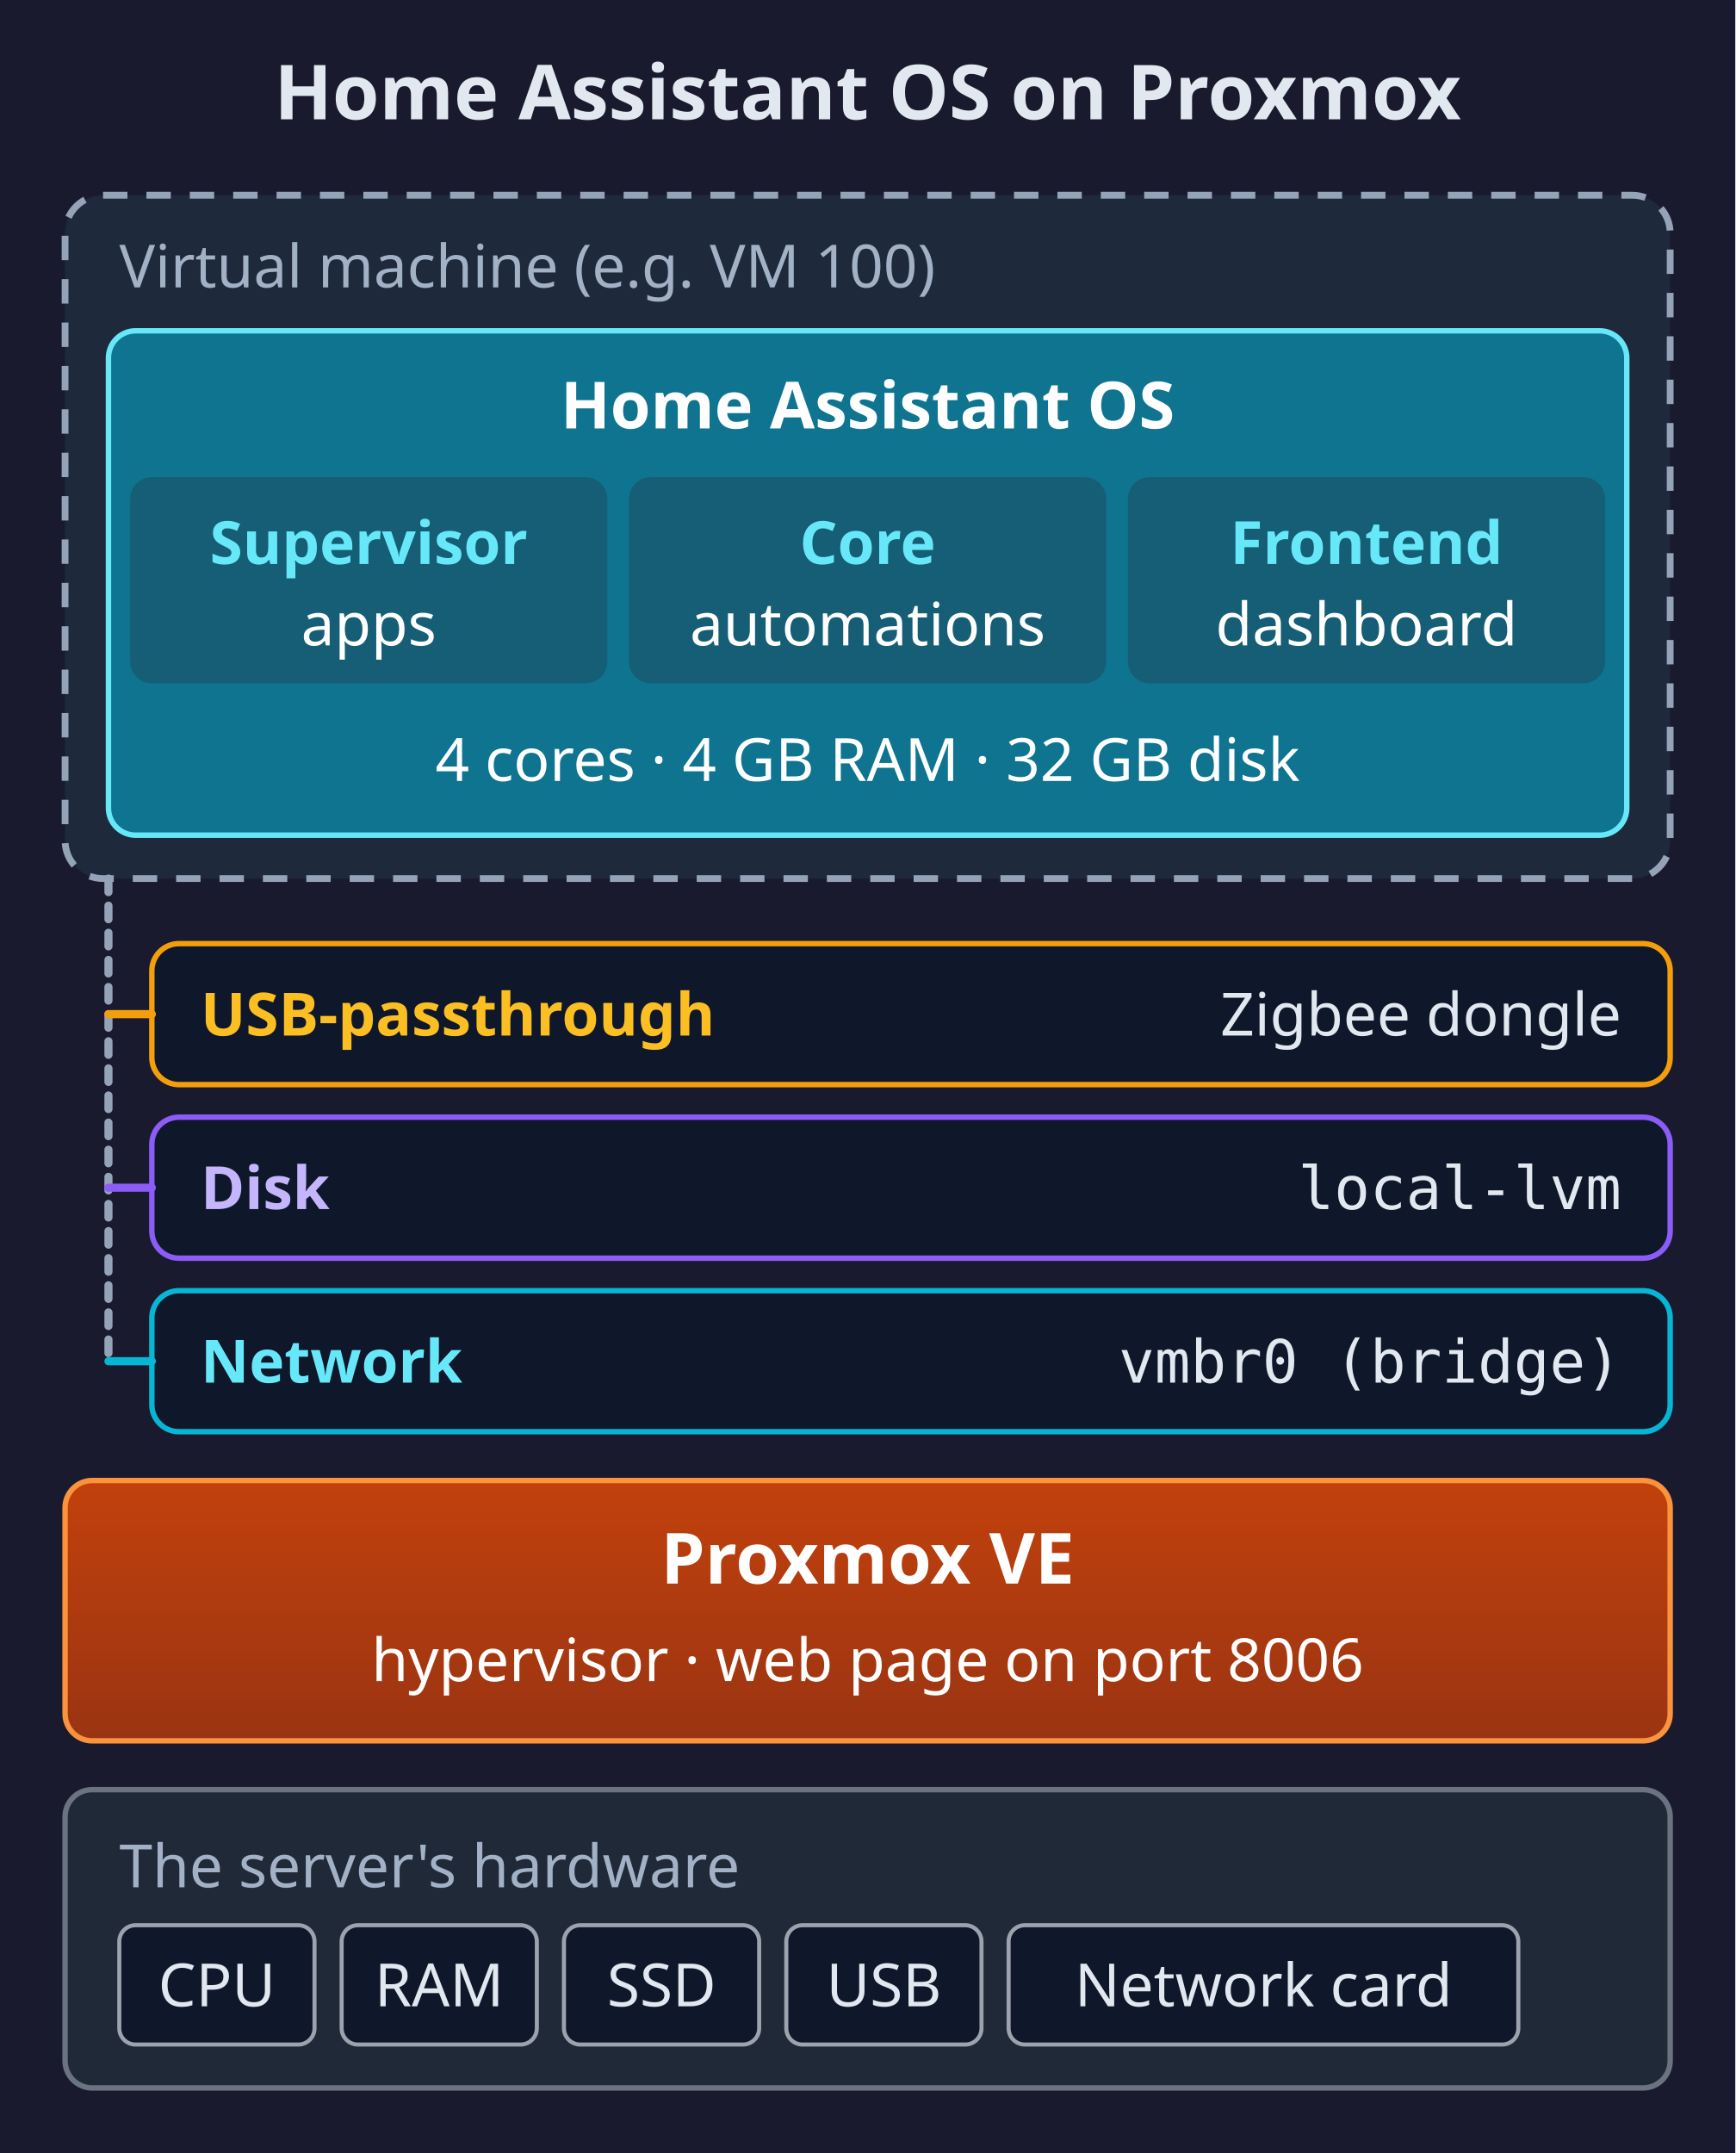
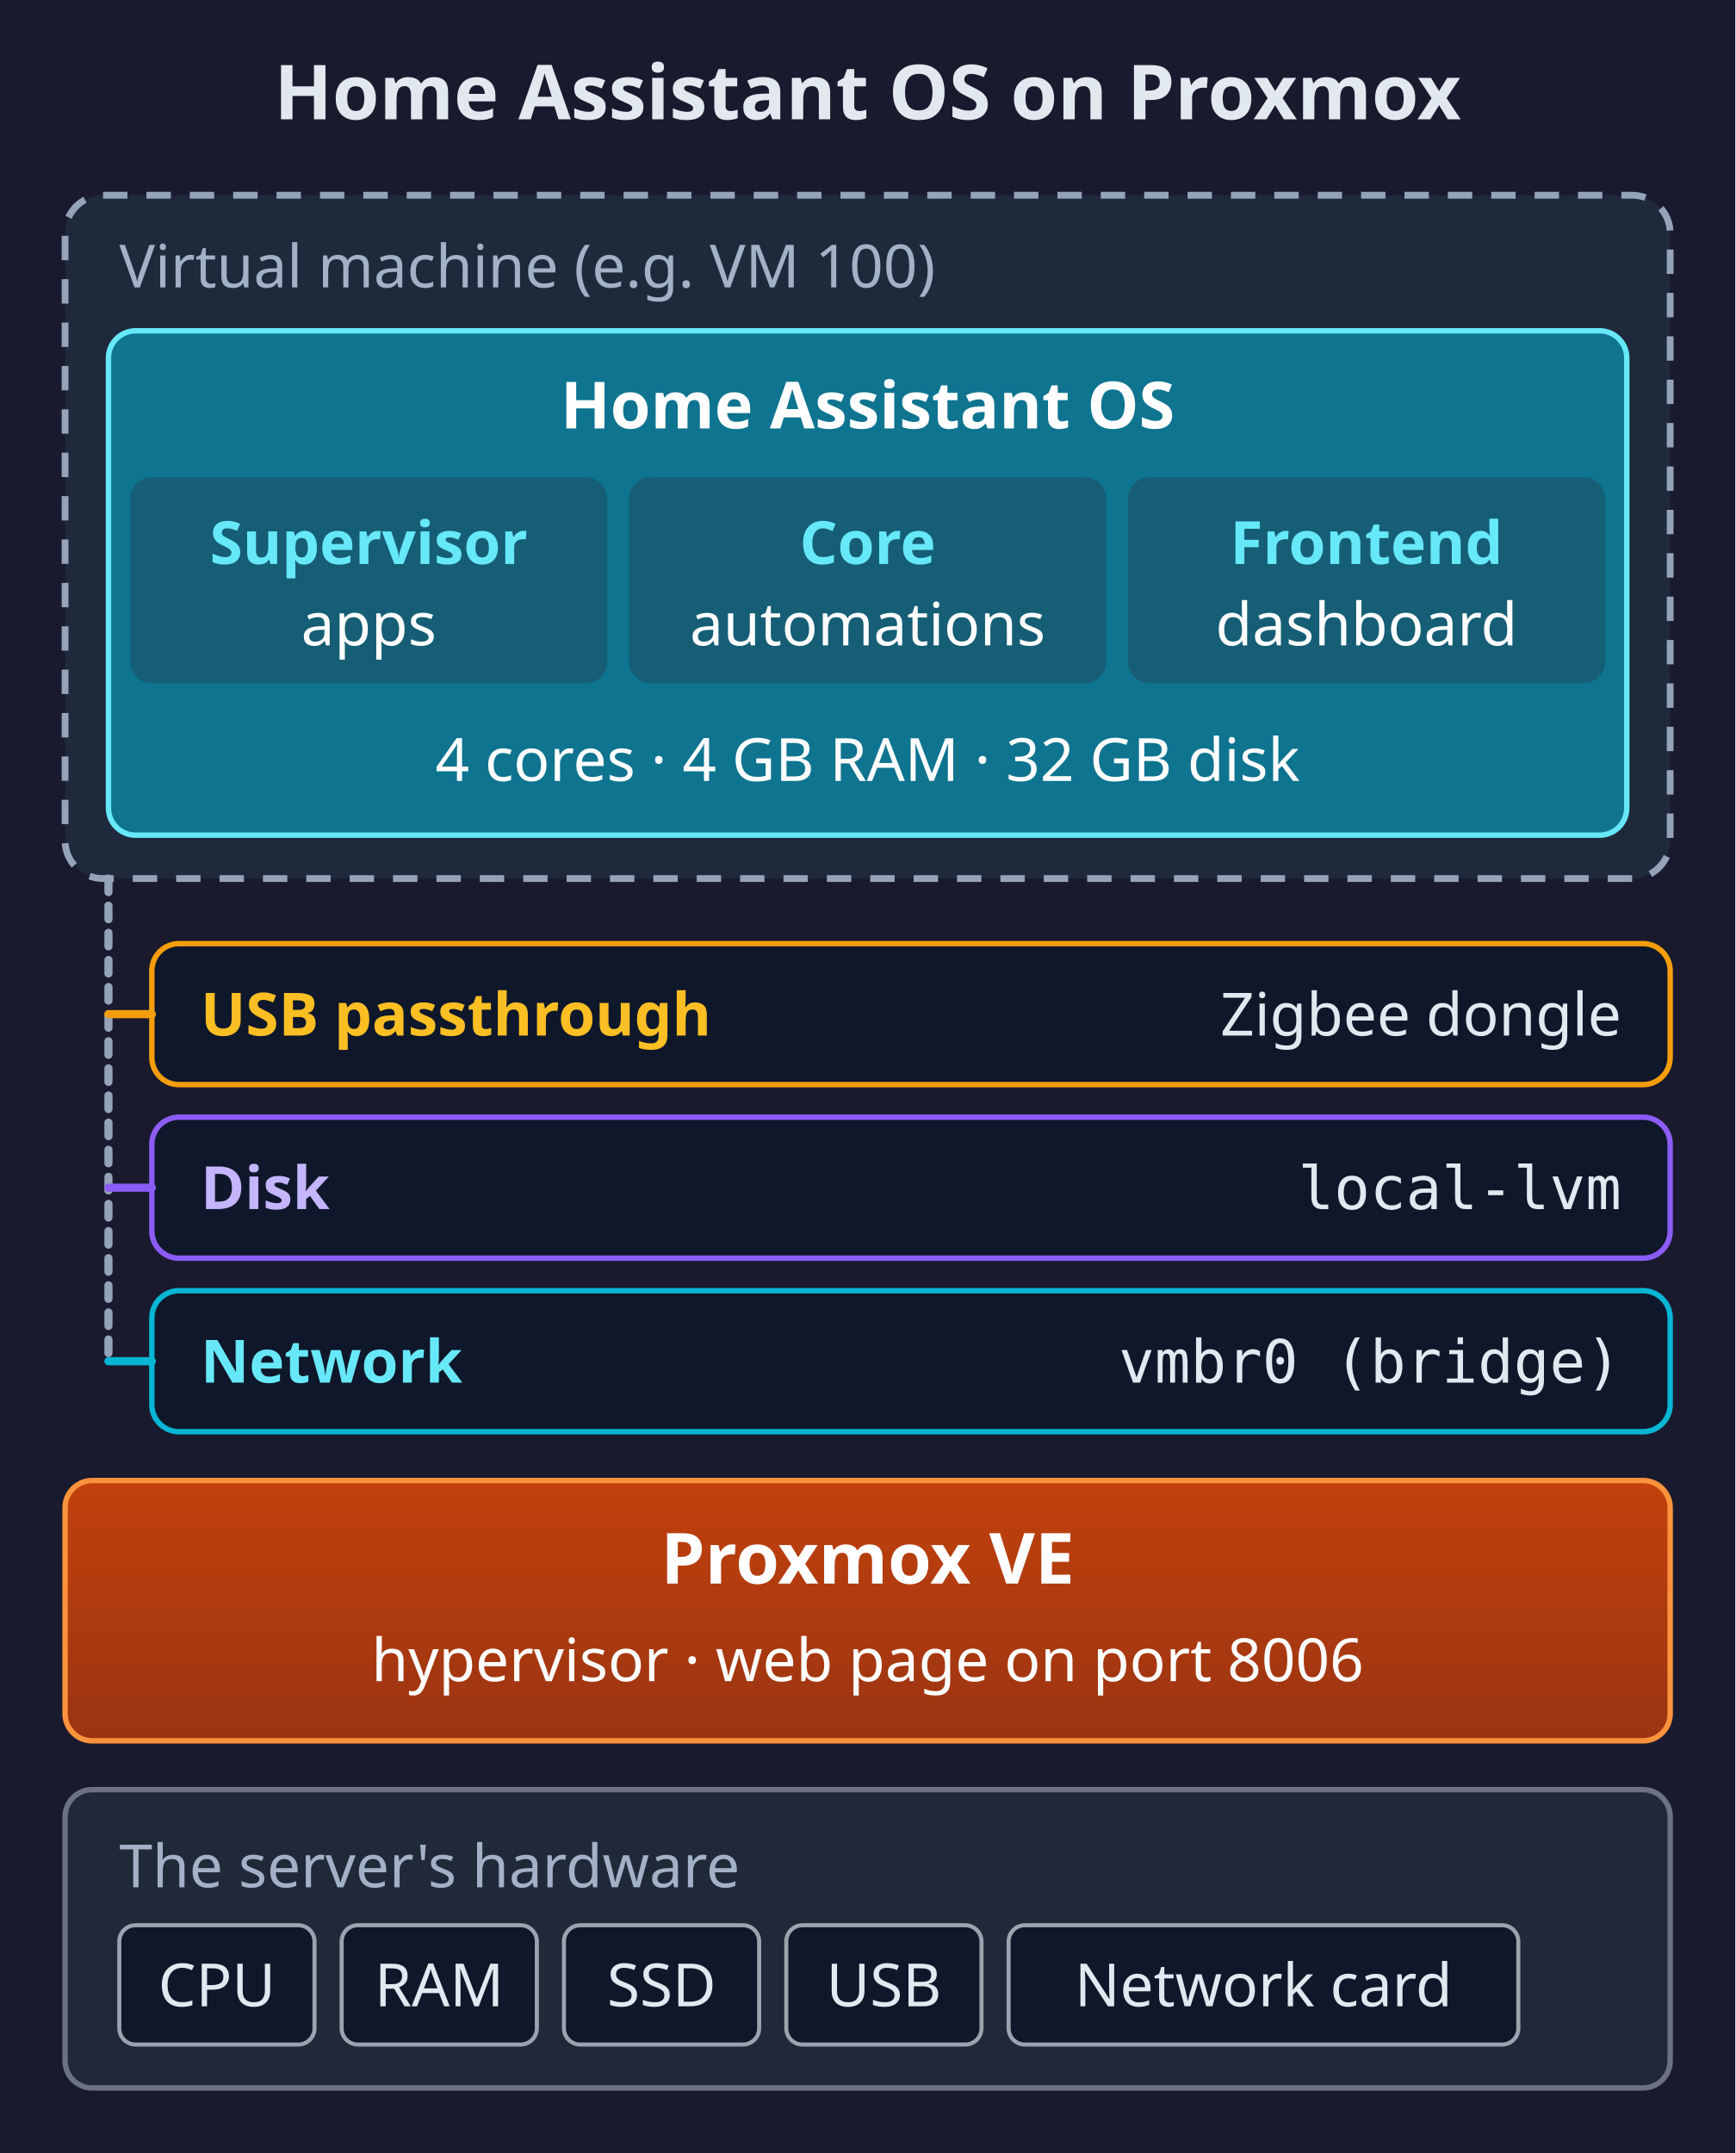
<svg xmlns="http://www.w3.org/2000/svg" viewBox="0 0 640 794" role="img" lang="en" font-family="system-ui, sans-serif">
  <defs>
    <linearGradient id="pve" x1="0" y1="0" x2="0" y2="1">
      <stop offset="0" stop-color="#c2410c" />
      <stop offset="1" stop-color="#9a3412" />
    </linearGradient>
  </defs>
  <rect x="0" y="0" width="640" height="794" fill="#1a1a2e" />
  <text x="320" y="44" font-size="28" fill="#e2e8f0" text-anchor="middle" font-weight="700">Home Assistant OS on Proxmox</text>
  <rect x="24" y="72" width="592" height="252" rx="14" fill="#1e293b" stroke="#94a3b8" stroke-width="2.5" stroke-dasharray="9 7" />
  <text x="44" y="106" font-size="22" fill="#a3b1c6">Virtual machine (e.g. VM 100)</text>
  <rect x="40" y="122" width="560" height="186" rx="10" fill="#0e7490" stroke="#67e8f9" stroke-width="2" />
  <text x="320" y="158" font-size="24" fill="#ffffff" text-anchor="middle" font-weight="700">Home Assistant OS</text>
  <rect x="48" y="176" width="176" height="76" rx="8" fill="#155e75" />
  <text x="136" y="208" font-size="22" fill="#67e8f9" text-anchor="middle" font-weight="700">Supervisor</text>
  <text x="136" y="238" font-size="22" fill="#ffffff" text-anchor="middle">apps</text>
  <rect x="232" y="176" width="176" height="76" rx="8" fill="#155e75" />
  <text x="320" y="208" font-size="22" fill="#67e8f9" text-anchor="middle" font-weight="700">Core</text>
  <text x="320" y="238" font-size="22" fill="#ffffff" text-anchor="middle">automations</text>
  <rect x="416" y="176" width="176" height="76" rx="8" fill="#155e75" />
  <text x="504" y="208" font-size="22" fill="#67e8f9" text-anchor="middle" font-weight="700">Frontend</text>
  <text x="504" y="238" font-size="22" fill="#ffffff" text-anchor="middle">dashboard</text>
  <text x="320" y="288" font-size="22" fill="#ffffff" text-anchor="middle">4 cores · 4 GB RAM · 32 GB disk</text>
  <rect x="56" y="348" width="560" height="52" rx="10" fill="#0f172a" stroke="#f59e0b" stroke-width="2" />
-   <text x="74" y="381.9" font-size="22" fill="#fbbf24" font-weight="700">USB-passthrough</text>
+   <text x="74" y="381.9" font-size="22" fill="#fbbf24" font-weight="700">USB passthrough</text>
  <text x="598" y="381.9" font-size="22" fill="#e2e8f0" text-anchor="end">Zigbee dongle</text>
  <rect x="56" y="412" width="560" height="52" rx="10" fill="#0f172a" stroke="#8b5cf6" stroke-width="2" />
  <text x="74" y="445.9" font-size="22" fill="#c4b5fd" font-weight="700">Disk</text>
  <text x="598" y="445.9" font-size="22" fill="#e2e8f0" text-anchor="end" font-family="ui-monospace, Menlo, Consolas, monospace">local-lvm</text>
  <rect x="56" y="476" width="560" height="52" rx="10" fill="#0f172a" stroke="#06b6d4" stroke-width="2" />
  <text x="74" y="509.9" font-size="22" fill="#67e8f9" font-weight="700">Network</text>
  <text x="598" y="509.9" font-size="22" fill="#e2e8f0" text-anchor="end" font-family="ui-monospace, Menlo, Consolas, monospace">vmbr0 (bridge)</text>
  <path d="M40 324V502" fill="none" stroke="#94a3b8" stroke-width="3" stroke-linecap="round" stroke-linejoin="round" stroke-dasharray="5 5" />
  <path d="M40 374L56 374" fill="none" stroke="#f59e0b" stroke-width="3" stroke-linecap="round" stroke-linejoin="round" />
  <path d="M40 438L56 438" fill="none" stroke="#8b5cf6" stroke-width="3" stroke-linecap="round" stroke-linejoin="round" />
  <path d="M40 502L56 502" fill="none" stroke="#06b6d4" stroke-width="3" stroke-linecap="round" stroke-linejoin="round" />
  <rect x="24" y="546" width="592" height="96" rx="10" fill="url(#pve)" stroke="#fb923c" stroke-width="2" />
  <text x="320" y="584" font-size="26" fill="#ffffff" text-anchor="middle" font-weight="700">Proxmox VE</text>
  <text x="320" y="620" font-size="22" fill="#ffffff" text-anchor="middle">hypervisor · web page on port 8006</text>
  <rect x="24" y="660" width="592" height="110" rx="10" fill="#1f2937" stroke="#6b7280" stroke-width="2" />
  <text x="44" y="696" font-size="22" fill="#a3b1c6">The server's hardware</text>
  <rect x="44" y="710" width="72" height="44" rx="6" fill="#0f172a" stroke="#9ca3af" stroke-width="1.5" />
  <text x="80" y="739.9" font-size="22" fill="#e2e8f0" text-anchor="middle">CPU</text>
  <rect x="126" y="710" width="72" height="44" rx="6" fill="#0f172a" stroke="#9ca3af" stroke-width="1.5" />
  <text x="162" y="739.9" font-size="22" fill="#e2e8f0" text-anchor="middle">RAM</text>
  <rect x="208" y="710" width="72" height="44" rx="6" fill="#0f172a" stroke="#9ca3af" stroke-width="1.5" />
  <text x="244" y="739.9" font-size="22" fill="#e2e8f0" text-anchor="middle">SSD</text>
  <rect x="290" y="710" width="72" height="44" rx="6" fill="#0f172a" stroke="#9ca3af" stroke-width="1.5" />
  <text x="326" y="739.9" font-size="22" fill="#e2e8f0" text-anchor="middle">USB</text>
  <rect x="372" y="710" width="188" height="44" rx="6" fill="#0f172a" stroke="#9ca3af" stroke-width="1.5" />
  <text x="466" y="739.9" font-size="22" fill="#e2e8f0" text-anchor="middle">Network card</text>
</svg>
